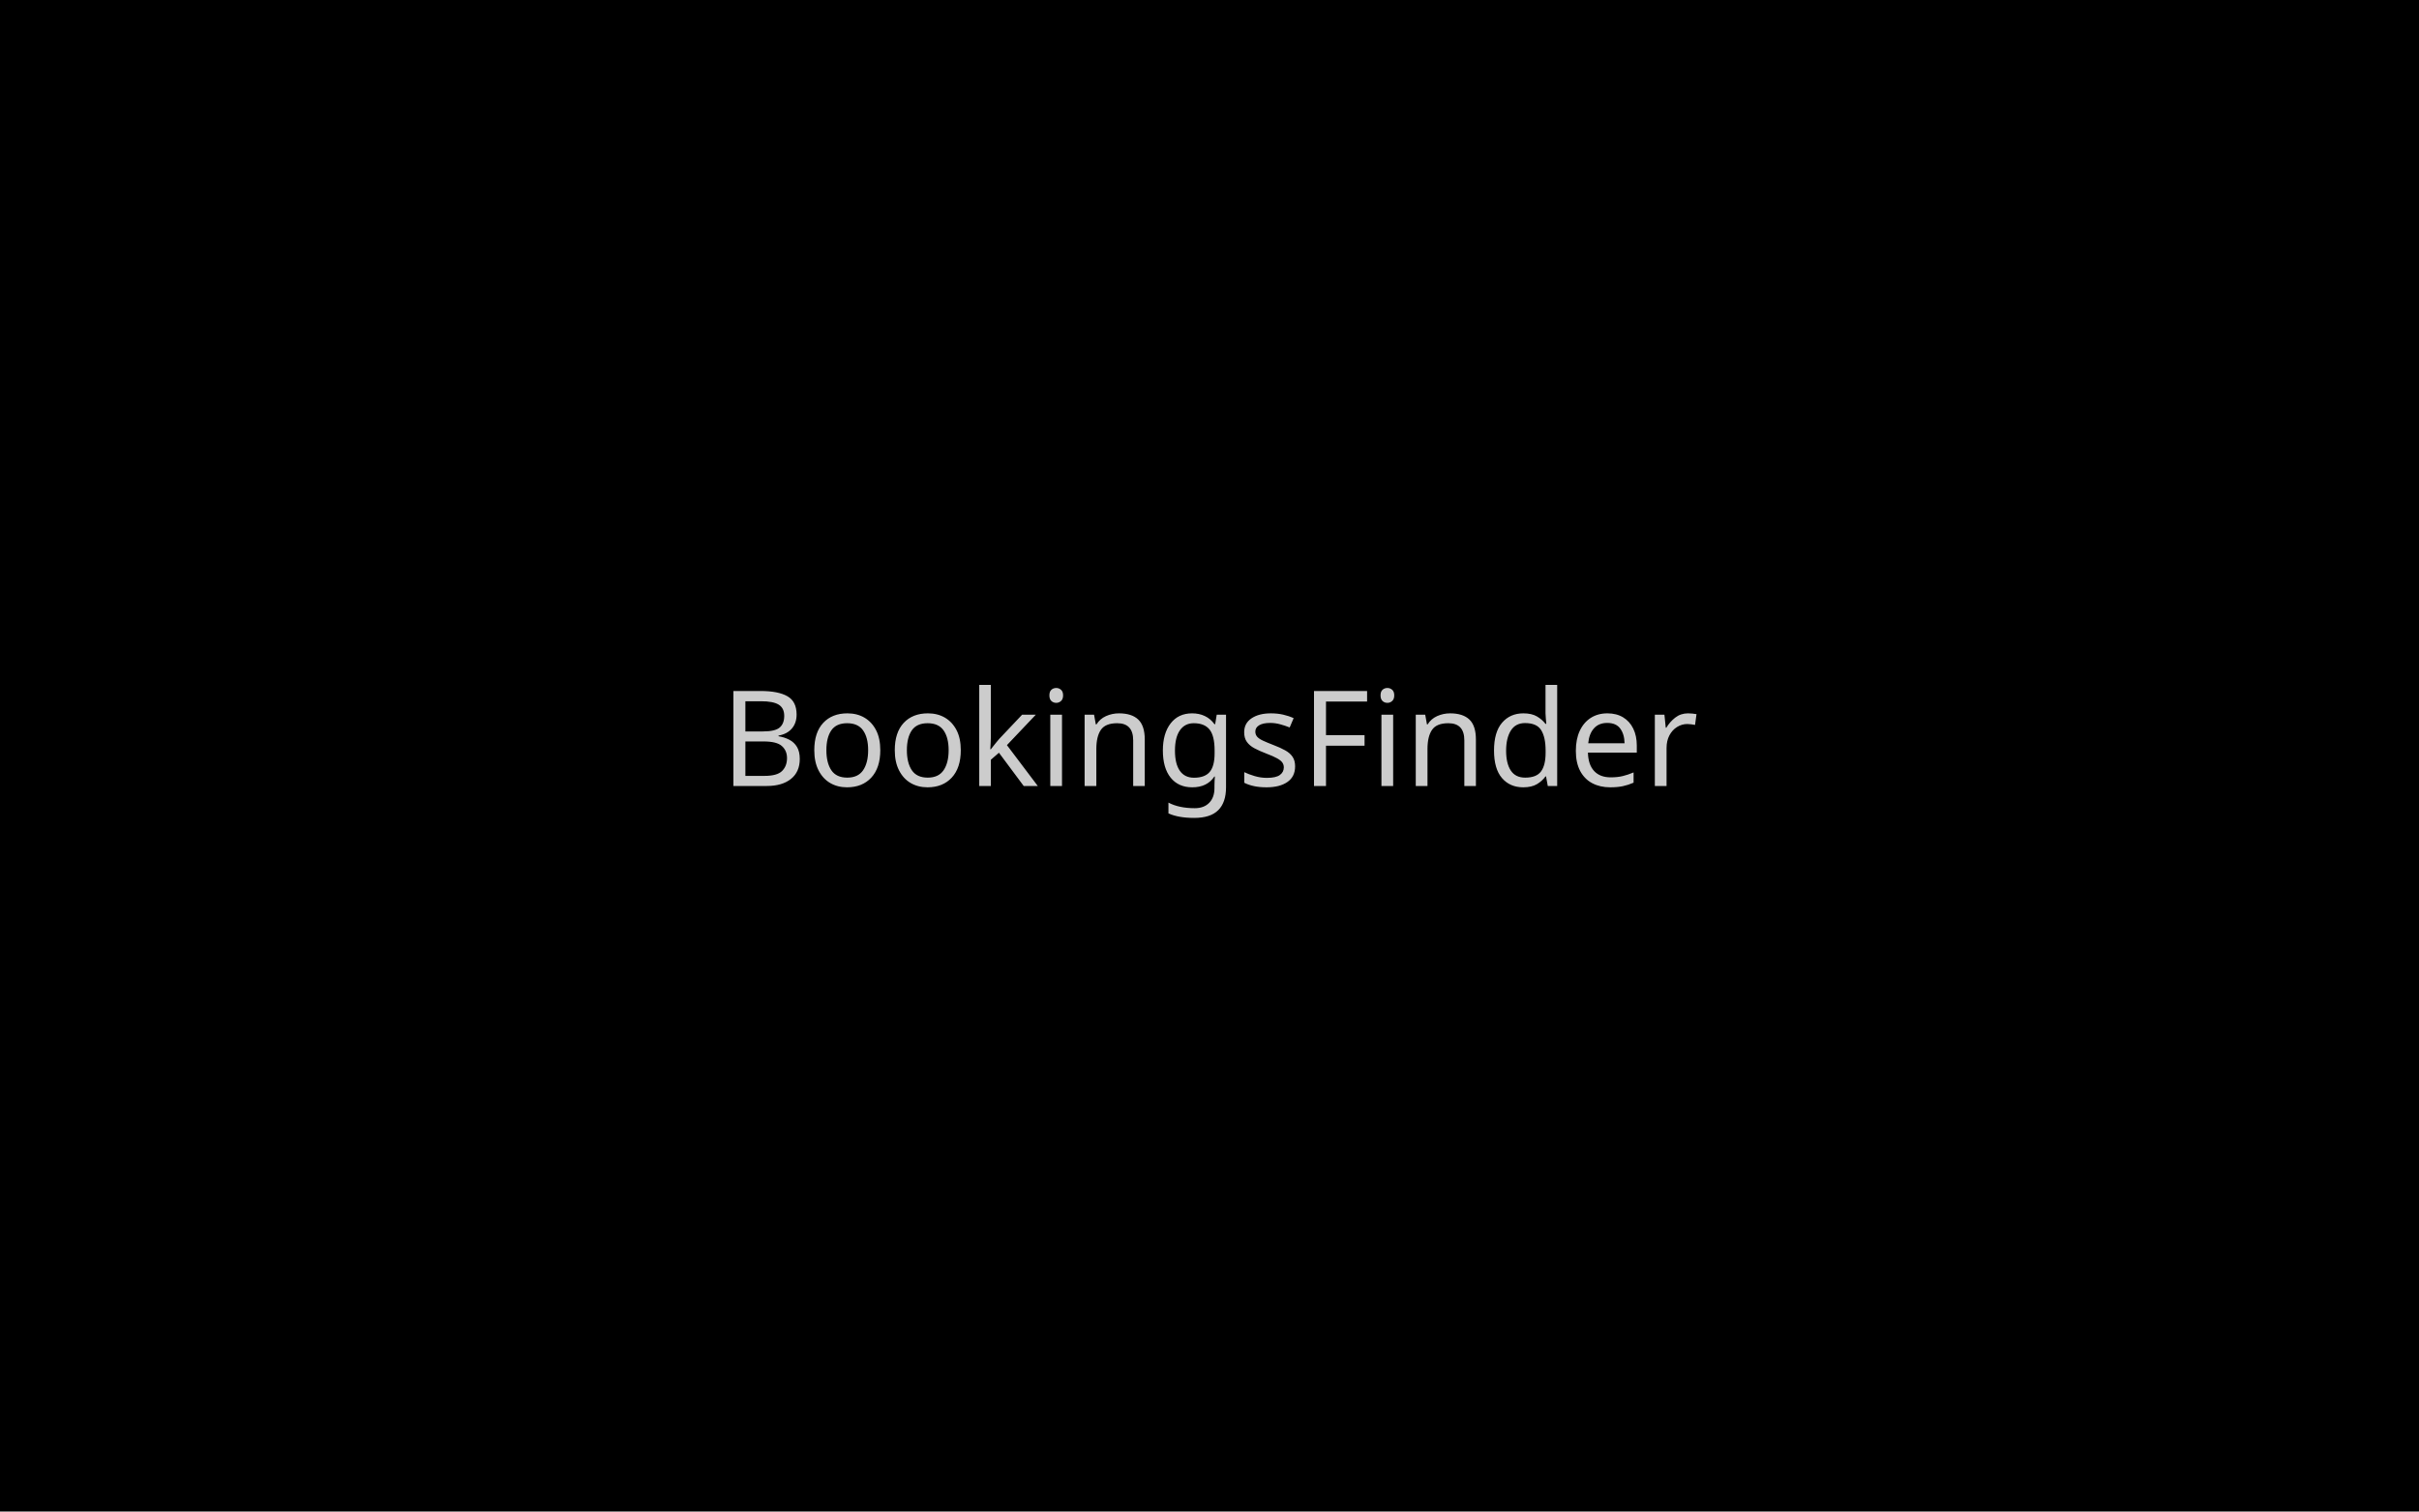
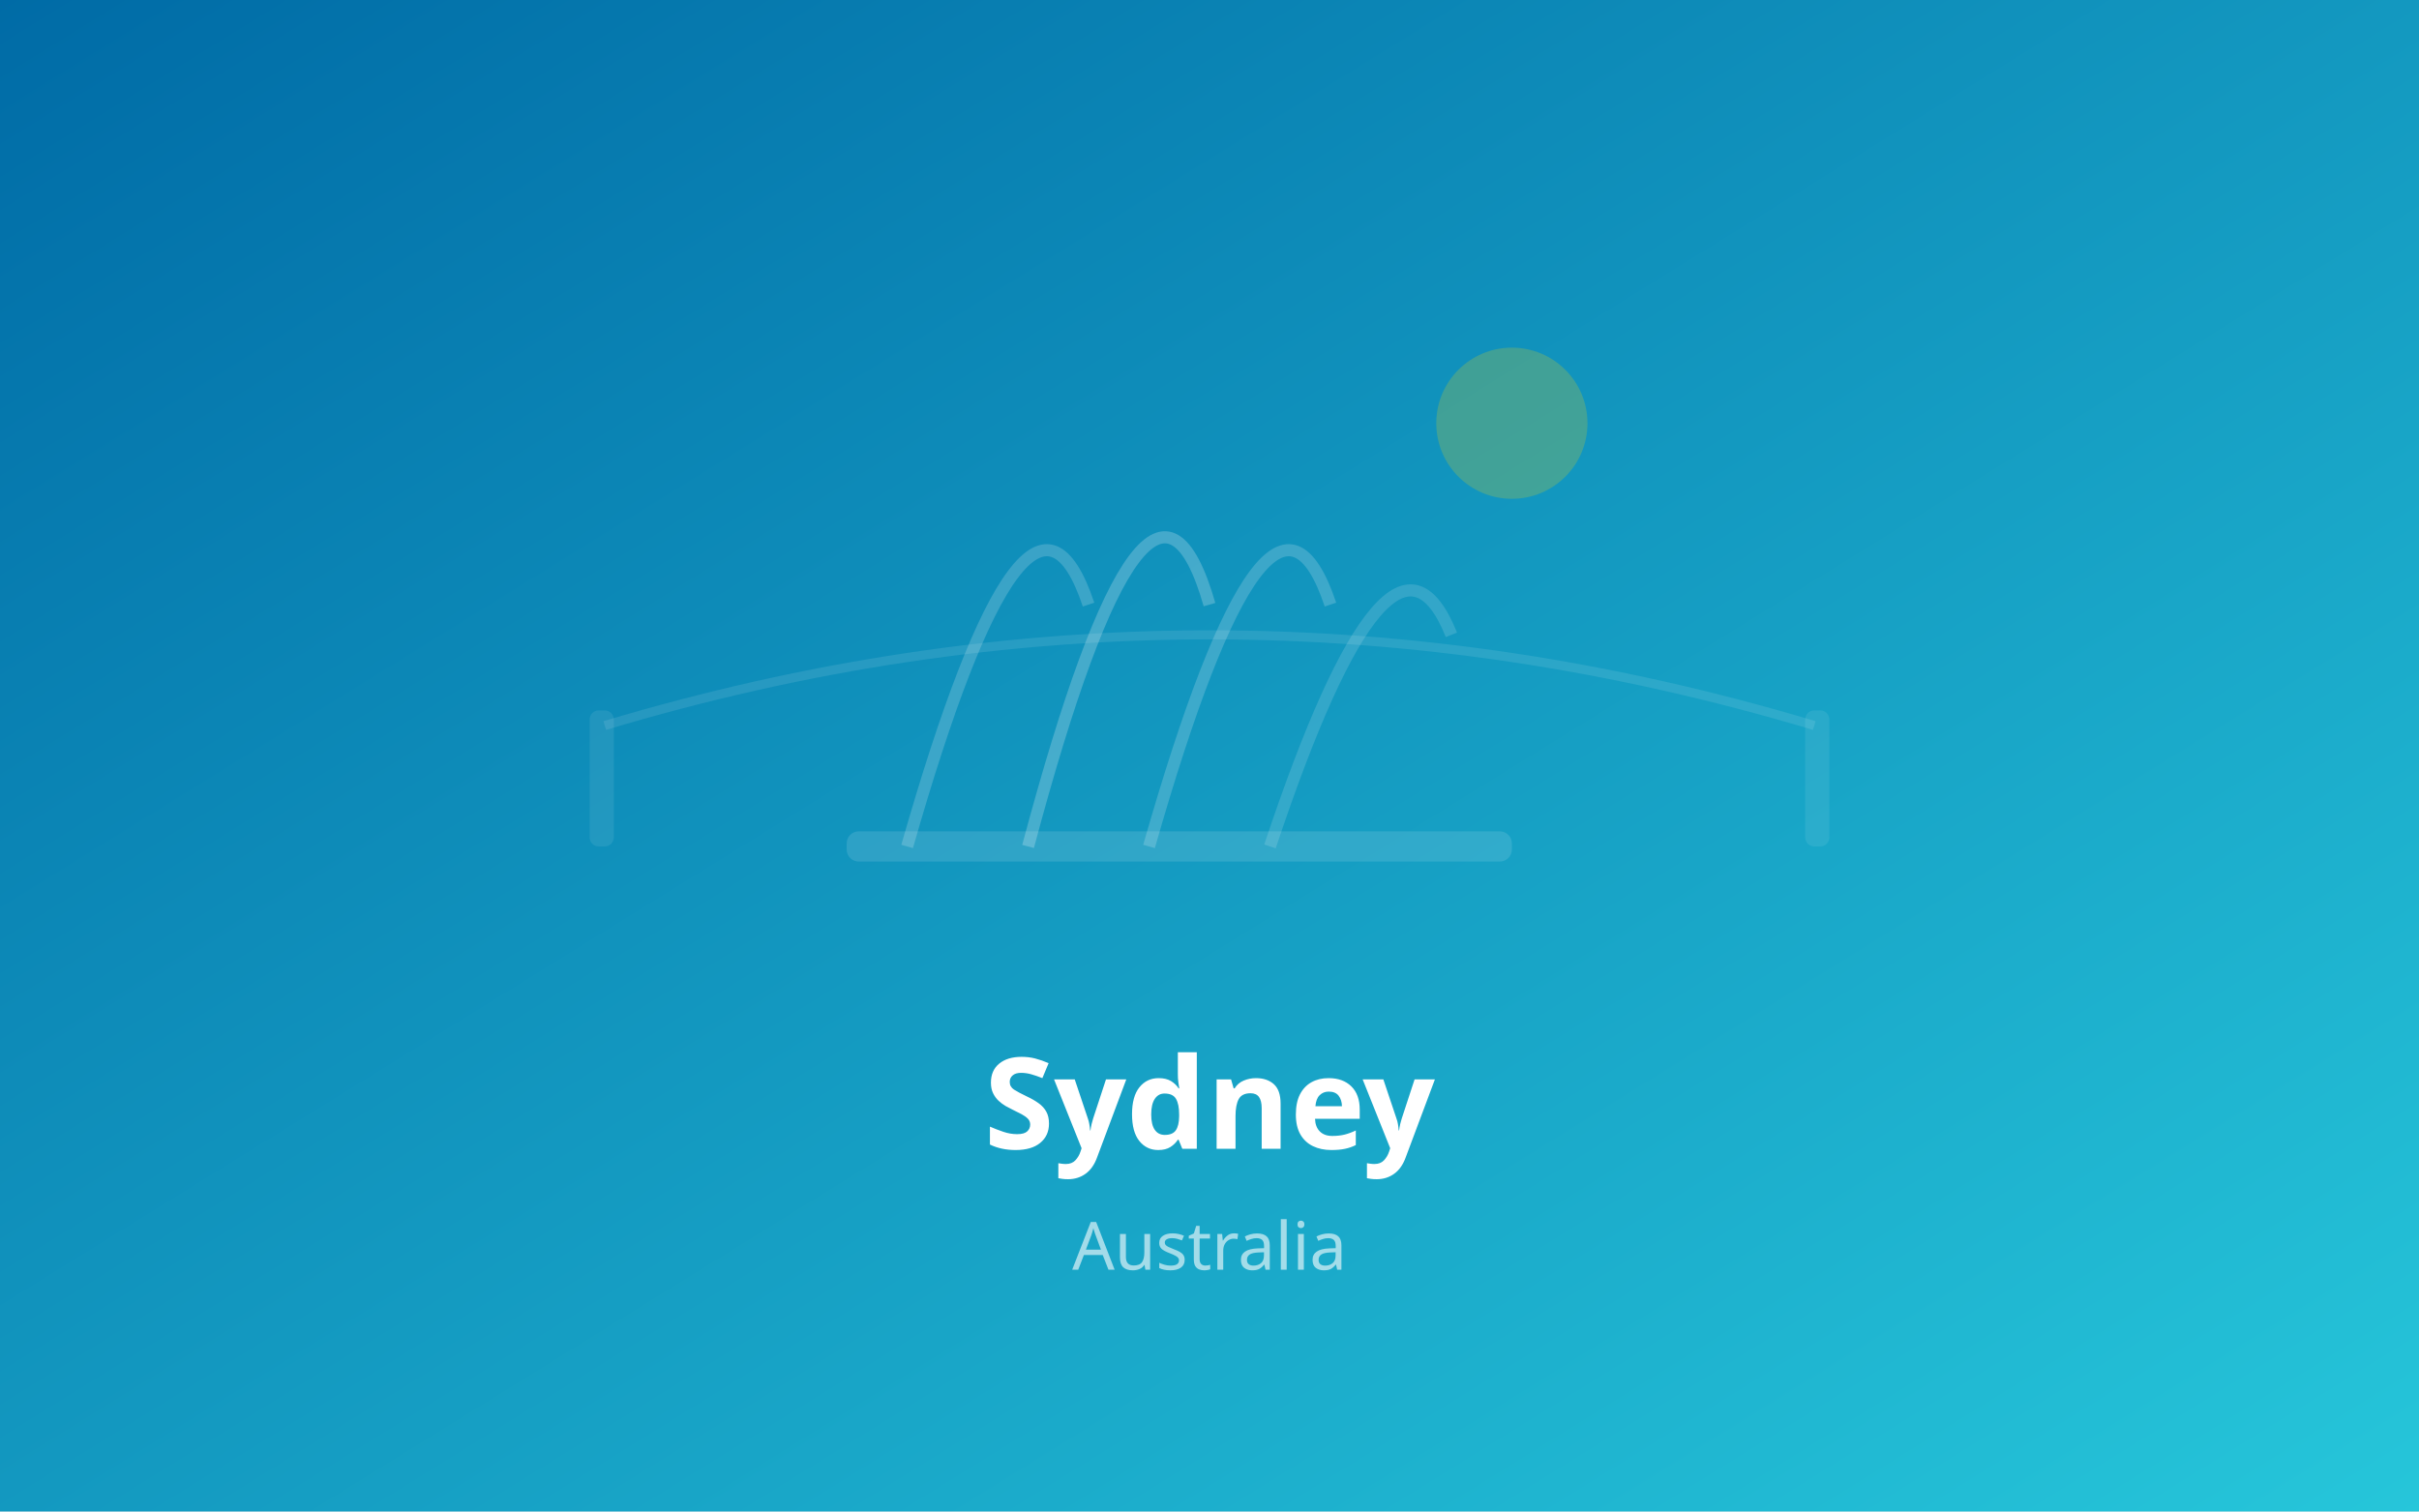
- <svg xmlns="http://www.w3.org/2000/svg" width="800" height="500">
-   <rect width="800" height="500" fill="%%23222333" />
-   <text x="400" y="260" text-anchor="middle" font-family="system-ui" font-size="44" fill="white" opacity="0.8">BookingsFinder</text>
+ <svg xmlns="http://www.w3.org/2000/svg" width="800" height="500" viewBox="0 0 800 500">
+   <defs>
+     <linearGradient id="bg" x1="0%" y1="0%" x2="100%" y2="100%">
+       <stop offset="0%" stop-color="#006ba6" />
+       <stop offset="100%" stop-color="#26c6da" />
+     </linearGradient>
+   </defs>
+   <rect width="800" height="500" fill="url(#bg)" />
+   <path d="M300,280 Q340,140 360,200" stroke="#fff" stroke-width="4" fill="none" opacity="0.18" />
+   <path d="M340,280 Q380,130 400,200" stroke="#fff" stroke-width="4" fill="none" opacity="0.22" />
+   <path d="M380,280 Q420,140 440,200" stroke="#fff" stroke-width="4" fill="none" opacity="0.18" />
+   <path d="M420,280 Q460,160 480,210" stroke="#fff" stroke-width="4" fill="none" opacity="0.14" />
+   <rect x="280" y="275" width="220" height="10" rx="4" fill="#fff" opacity="0.12" />
+   <path d="M200,240 Q400,180 600,240" stroke="#fff" stroke-width="3" fill="none" opacity="0.1" />
+   <rect x="195" y="235" width="8" height="45" rx="3" fill="#fff" opacity="0.08" />
+   <rect x="597" y="235" width="8" height="45" rx="3" fill="#fff" opacity="0.08" />
+   <circle cx="500" cy="140" r="25" fill="#ffd700" opacity="0.2" />
+   <text x="400" y="380" text-anchor="middle" font-family="system-ui,sans-serif" font-size="42" font-weight="700" fill="white">Sydney</text>
+   <text x="400" y="420" text-anchor="middle" font-family="system-ui,sans-serif" font-size="22" fill="white" opacity="0.6">Australia</text>
</svg>
